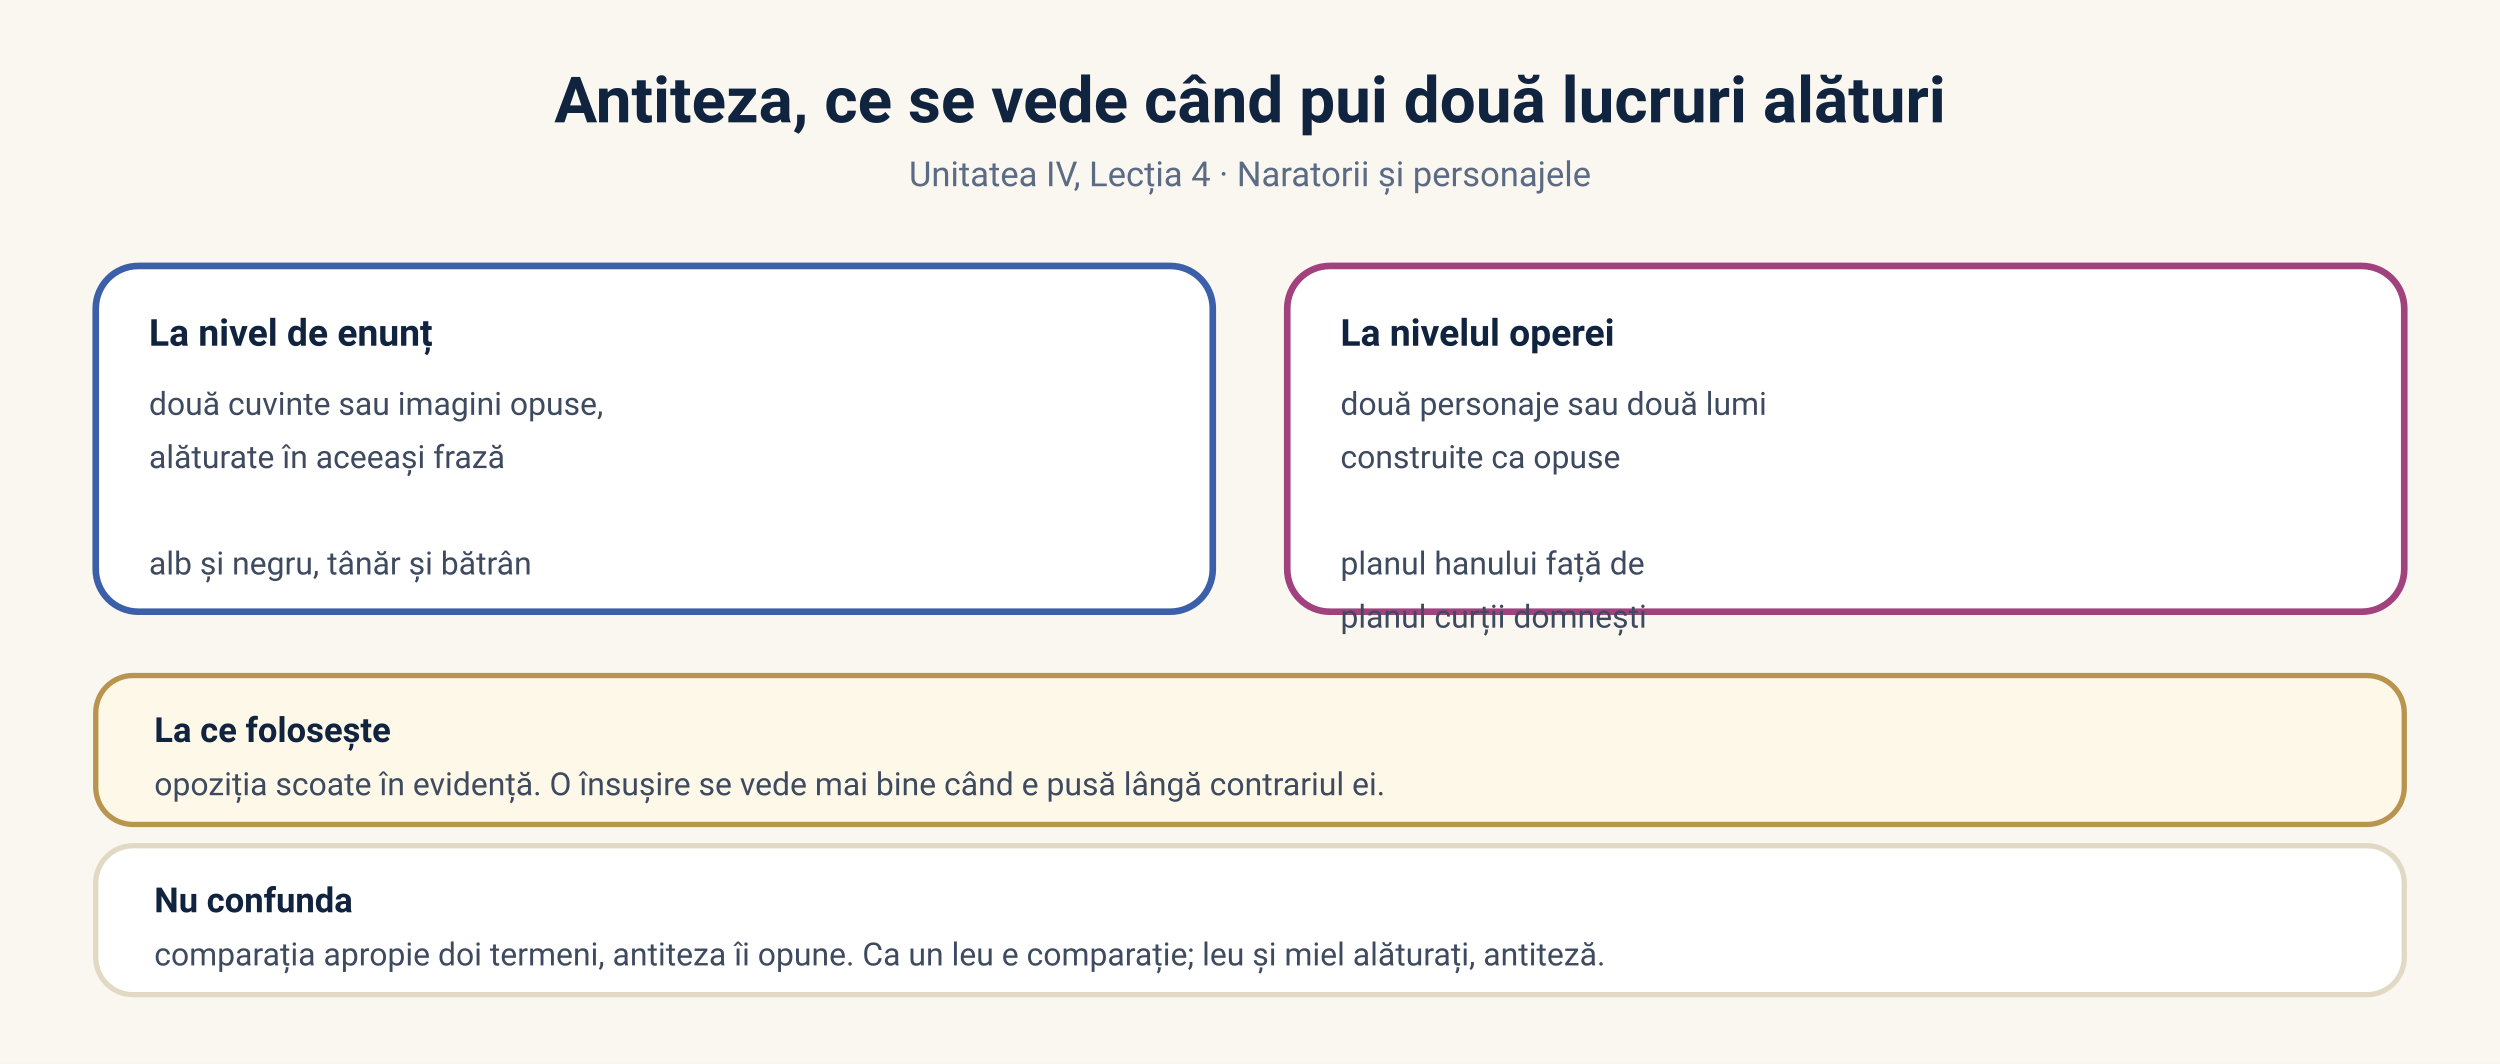
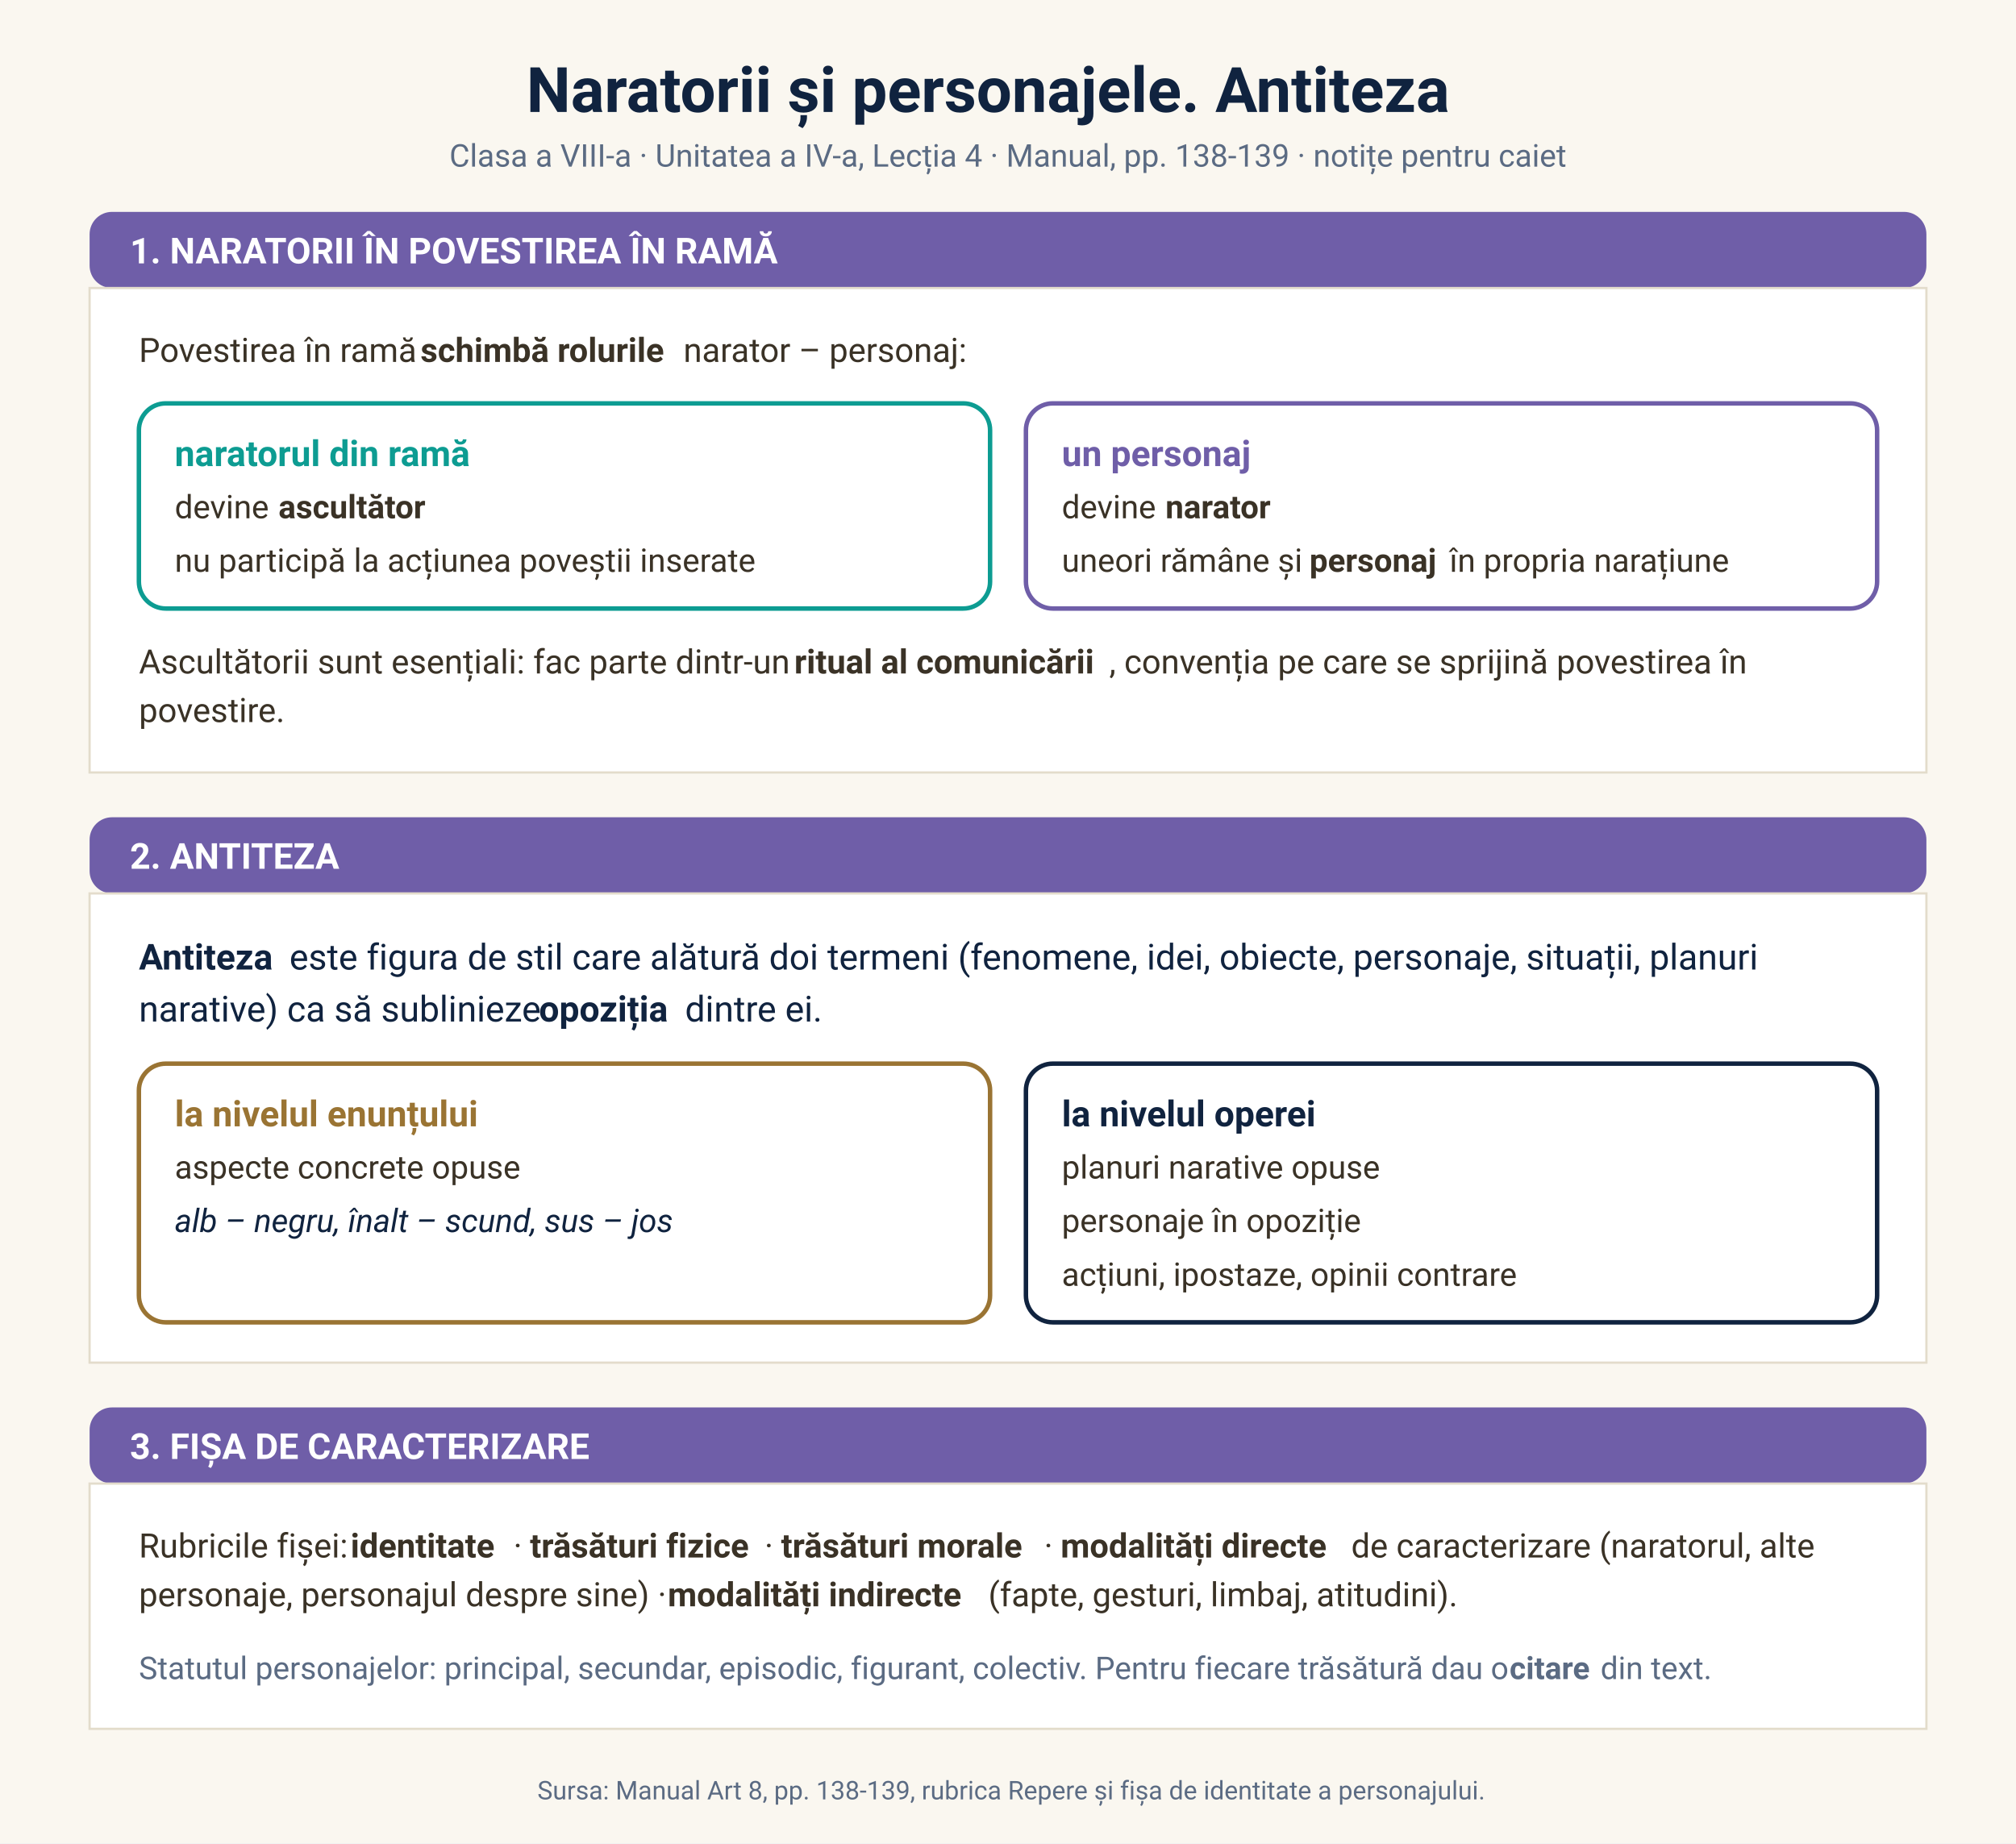
- <svg xmlns="http://www.w3.org/2000/svg" viewBox="0 0 940 400" font-family="'Segoe UI', 'Plus Jakarta Sans', -apple-system, Roboto, sans-serif">
-   <rect width="940" height="400" fill="#faf7f0" />
-   <text x="470" y="46" text-anchor="middle" font-size="24" font-weight="700" fill="#10233f">Antiteza, ce se vede când pui două lucruri alături</text>
-   <text x="470" y="70" text-anchor="middle" font-size="13" fill="#5b6b83">Unitatea IV, Lecția 4 · Naratorii și personajele</text>
-   <rect x="36" y="100" width="420" height="130" rx="16" fill="#ffffff" stroke="#3b5fa8" stroke-width="2.5" />
-   <text x="56" y="130" font-size="14" font-weight="700" fill="#10233f">La nivel de enunț</text>
-   <text x="56" y="156" font-size="12" fill="#3d4a5f">două cuvinte sau imagini opuse,</text>
-   <text x="56" y="176" font-size="12" fill="#3d4a5f">alăturate în aceeași frază</text>
-   <text x="56" y="196" font-size="12" fill="#3d4a5f" />
-   <text x="56" y="216" font-size="12" fill="#3d4a5f">alb și negru, tânăr și bătrân</text>
-   <rect x="484" y="100" width="420" height="130" rx="16" fill="#ffffff" stroke="#a1417e" stroke-width="2.5" />
-   <text x="504" y="130" font-size="14" font-weight="700" fill="#10233f">La nivelul operei</text>
-   <text x="504" y="156" font-size="12" fill="#3d4a5f">două personaje sau două lumi</text>
-   <text x="504" y="176" font-size="12" fill="#3d4a5f">construite ca opuse</text>
-   <text x="504" y="196" font-size="12" fill="#3d4a5f" />
-   <text x="504" y="216" font-size="12" fill="#3d4a5f">planul hanului față de</text>
-   <text x="504" y="236" font-size="12" fill="#3d4a5f">planul curții domnești</text>
-   <rect x="36" y="254" width="868" height="56" rx="14" fill="#fef8e9" stroke="#b8944f" stroke-width="2" />
-   <text x="58" y="279" font-size="13" font-weight="700" fill="#10233f">La ce folosește</text>
-   <text x="58" y="299" font-size="12" fill="#3d4a5f">opoziția scoate în evidență. O însușire se vede mai bine când e pusă lângă contrariul ei.</text>
-   <rect x="36" y="318" width="868" height="56" rx="14" fill="#ffffff" stroke="#e2d9c4" stroke-width="2" />
-   <text x="58" y="343" font-size="13" font-weight="700" fill="#10233f">Nu confunda</text>
-   <text x="58" y="363" font-size="12" fill="#3d4a5f">comparația apropie doi termeni, antiteza îi opune. Ca un leu e comparație; leu și miel alăturați, antiteză.</text>
+ <svg xmlns="http://www.w3.org/2000/svg" viewBox="0 0 900 823" font-family="'Segoe UI', 'Plus Jakarta Sans', -apple-system, Roboto, sans-serif">
+   <rect width="900" height="823" fill="#faf7f0" />
+   <text x="235.0" y="50.0" font-size="28" fill="#10233f" font-weight="700" textLength="430.9" lengthAdjust="spacing">Naratorii și personajele. Antiteza</text>
+   <text x="200.6" y="74.4" font-size="14" fill="#5b6b83" textLength="498.8" lengthAdjust="spacing">Clasa a VIII-a · Unitatea a IV-a, Lecția 4 · Manual, pp. 138-139 · notițe pentru caiet</text>
+   <rect x="40" y="94.6" width="820" height="34" rx="10" fill="#6f5ea8" />
+   <text x="58" y="117.6" font-size="16" font-weight="700" fill="#ffffff">1. NARATORII ÎN POVESTIREA ÎN RAMĂ</text>
+   <rect x="40" y="128.6" width="820" height="216.3" fill="#ffffff" stroke="#e3dccb" />
+   <text x="62.0" y="161.6" font-size="15" fill="#3a3226" textLength="121.6" lengthAdjust="spacing">Povestirea în ramă</text>
+   <text x="187.7" y="161.6" font-size="15" fill="#3a3226" font-weight="700" textLength="113.4" lengthAdjust="spacing">schimbă rolurile</text>
+   <text x="305.1" y="161.6" font-size="15" fill="#3a3226" textLength="124.0" lengthAdjust="spacing">narator – personaj:</text>
+   <rect x="62.0" y="180.1" width="380.0" height="91.6" rx="12" fill="#ffffff" stroke="#0d9c92" stroke-width="2" />
+   <text x="78.0" y="208.1" font-size="16" fill="#0d9c92" font-weight="700" textLength="141.6" lengthAdjust="spacing">naratorul din ramă</text>
+   <text x="78.0" y="231.4" font-size="14.5" fill="#3a3226" textLength="42.3" lengthAdjust="spacing">devine</text>
+   <text x="124.3" y="231.4" font-size="14.5" fill="#3a3226" font-weight="700" textLength="67.9" lengthAdjust="spacing">ascultător</text>
+   <text x="78.0" y="255.3" font-size="14.5" fill="#3a3226" textLength="256.4" lengthAdjust="spacing">nu participă la acțiunea poveștii inserate</text>
+   <rect x="458.0" y="180.1" width="380.0" height="91.6" rx="12" fill="#ffffff" stroke="#6f5ea8" stroke-width="2" />
+   <text x="474.0" y="208.1" font-size="16" fill="#6f5ea8" font-weight="700" textLength="88.6" lengthAdjust="spacing">un personaj</text>
+   <text x="474.0" y="231.4" font-size="14.5" fill="#3a3226" textLength="42.3" lengthAdjust="spacing">devine</text>
+   <text x="520.3" y="231.4" font-size="14.5" fill="#3a3226" font-weight="700" textLength="50.6" lengthAdjust="spacing">narator</text>
+   <text x="474.0" y="255.3" font-size="14.5" fill="#3a3226" textLength="106.7" lengthAdjust="spacing">uneori rămâne și</text>
+   <text x="584.6" y="255.3" font-size="14.5" fill="#3a3226" font-weight="700" textLength="58.6" lengthAdjust="spacing">personaj</text>
+   <text x="647.1" y="255.3" font-size="14.5" fill="#3a3226" textLength="126.9" lengthAdjust="spacing">în propria narațiune</text>
+   <text x="62.0" y="300.7" font-size="15" fill="#3a3226" textLength="288.6" lengthAdjust="spacing">Ascultătorii sunt esențiali: fac parte dintr-un</text>
+   <text x="354.6" y="300.7" font-size="15" fill="#3a3226" font-weight="700" textLength="140.6" lengthAdjust="spacing">ritual al comunicării</text>
+   <text x="495.2" y="300.7" font-size="15" fill="#3a3226" textLength="282.1" lengthAdjust="spacing">, convenția pe care se sprijină povestirea în</text>
+   <text x="62.0" y="322.4" font-size="15" fill="#3a3226" textLength="64.0" lengthAdjust="spacing">povestire.</text>
+   <rect x="40" y="364.9" width="820" height="34" rx="10" fill="#6f5ea8" />
+   <text x="58" y="387.9" font-size="16" font-weight="700" fill="#ffffff">2. ANTITEZA</text>
+   <rect x="40" y="398.9" width="820" height="209.5" fill="#ffffff" stroke="#e3dccb" />
+   <text x="62.0" y="432.9" font-size="16" fill="#10233f" font-weight="700" textLength="62.9" lengthAdjust="spacing">Antiteza</text>
+   <text x="129.2" y="432.9" font-size="16" fill="#10233f" textLength="654.6" lengthAdjust="spacing">este figura de stil care alătură doi termeni (fenomene, idei, obiecte, personaje, situații, planuri</text>
+   <text x="62.0" y="456.1" font-size="16" fill="#10233f" textLength="174.2" lengthAdjust="spacing">narative) ca să sublinieze</text>
+   <text x="240.6" y="456.1" font-size="16" fill="#10233f" font-weight="700" textLength="61.0" lengthAdjust="spacing">opoziția</text>
+   <text x="305.8" y="456.1" font-size="16" fill="#10233f" textLength="61.8" lengthAdjust="spacing">dintre ei.</text>
+   <rect x="62.0" y="474.9" width="380.0" height="115.5" rx="12" fill="#ffffff" stroke="#9a7433" stroke-width="2" />
+   <text x="78.0" y="502.9" font-size="16" fill="#9a7433" font-weight="700" textLength="145.0" lengthAdjust="spacing">la nivelul enunțului</text>
+   <text x="78.0" y="526.2" font-size="14.5" fill="#3a3226" textLength="150.8" lengthAdjust="spacing">aspecte concrete opuse</text>
+   <text x="78.0" y="550.1" font-size="14.5" fill="#10233f" font-style="italic" textLength="216.5" lengthAdjust="spacing">alb – negru, înalt – scund, sus – jos</text>
+   <rect x="458.0" y="474.9" width="380.0" height="115.5" rx="12" fill="#ffffff" stroke="#10233f" stroke-width="2" />
+   <text x="474.0" y="502.9" font-size="16" fill="#10233f" font-weight="700" textLength="120.2" lengthAdjust="spacing">la nivelul operei</text>
+   <text x="474.0" y="526.2" font-size="14.5" fill="#3a3226" textLength="142.4" lengthAdjust="spacing">planuri narative opuse</text>
+   <text x="474.0" y="550.1" font-size="14.5" fill="#3a3226" textLength="133.7" lengthAdjust="spacing">personaje în opoziție</text>
+   <text x="474.0" y="574.1" font-size="14.5" fill="#3a3226" textLength="203.0" lengthAdjust="spacing">acțiuni, ipostaze, opinii contrare</text>
+   <rect x="40" y="628.4" width="820" height="34" rx="10" fill="#6f5ea8" />
+   <text x="58" y="651.4" font-size="16" font-weight="700" fill="#ffffff">3. FIȘA DE CARACTERIZARE</text>
+   <rect x="40" y="662.4" width="820" height="109.5" fill="#ffffff" stroke="#e3dccb" />
+   <text x="62.0" y="695.4" font-size="15" fill="#3a3226" textLength="90.5" lengthAdjust="spacing">Rubricile fișei:</text>
+   <text x="156.5" y="695.4" font-size="15" fill="#3a3226" font-weight="700" textLength="68.7" lengthAdjust="spacing">identitate</text>
+   <text x="229.2" y="695.4" font-size="15" fill="#3a3226" textLength="3.3" lengthAdjust="spacing">·</text>
+   <text x="236.6" y="695.4" font-size="15" fill="#3a3226" font-weight="700" textLength="100.7" lengthAdjust="spacing">trăsături fizice</text>
+   <text x="341.3" y="695.4" font-size="15" fill="#3a3226" textLength="3.3" lengthAdjust="spacing">·</text>
+   <text x="348.7" y="695.4" font-size="15" fill="#3a3226" font-weight="700" textLength="113.4" lengthAdjust="spacing">trăsături morale</text>
+   <text x="466.1" y="695.4" font-size="15" fill="#3a3226" textLength="3.3" lengthAdjust="spacing">·</text>
+   <text x="473.5" y="695.4" font-size="15" fill="#3a3226" font-weight="700" textLength="125.7" lengthAdjust="spacing">modalități directe</text>
+   <text x="603.2" y="695.4" font-size="15" fill="#3a3226" textLength="204.7" lengthAdjust="spacing">de caracterizare (naratorul, alte</text>
+   <text x="62.0" y="717.2" font-size="15" fill="#3a3226" textLength="232.1" lengthAdjust="spacing">personaje, personajul despre sine) ·</text>
+   <text x="298.1" y="717.2" font-size="15" fill="#3a3226" font-weight="700" textLength="139.1" lengthAdjust="spacing">modalități indirecte</text>
+   <text x="441.2" y="717.2" font-size="15" fill="#3a3226" textLength="208.6" lengthAdjust="spacing">(fapte, gesturi, limbaj, atitudini).</text>
+   <text x="62.0" y="749.7" font-size="14" fill="#5b6b83" textLength="608.1" lengthAdjust="spacing">Statutul personajelor: principal, secundar, episodic, figurant, colectiv. Pentru fiecare trăsătură dau o</text>
+   <text x="673.9" y="749.7" font-size="14" fill="#5b6b83" font-weight="700" textLength="36.8" lengthAdjust="spacing">citare</text>
+   <text x="714.5" y="749.7" font-size="14" fill="#5b6b83" textLength="49.7" lengthAdjust="spacing">din text.</text>
+   <text x="239.9" y="803.4" font-size="11.5" fill="#5b6b83" textLength="420.2" lengthAdjust="spacing">Sursa: Manual Art 8, pp. 138-139, rubrica Repere și fișa de identitate a personajului.</text>
</svg>
